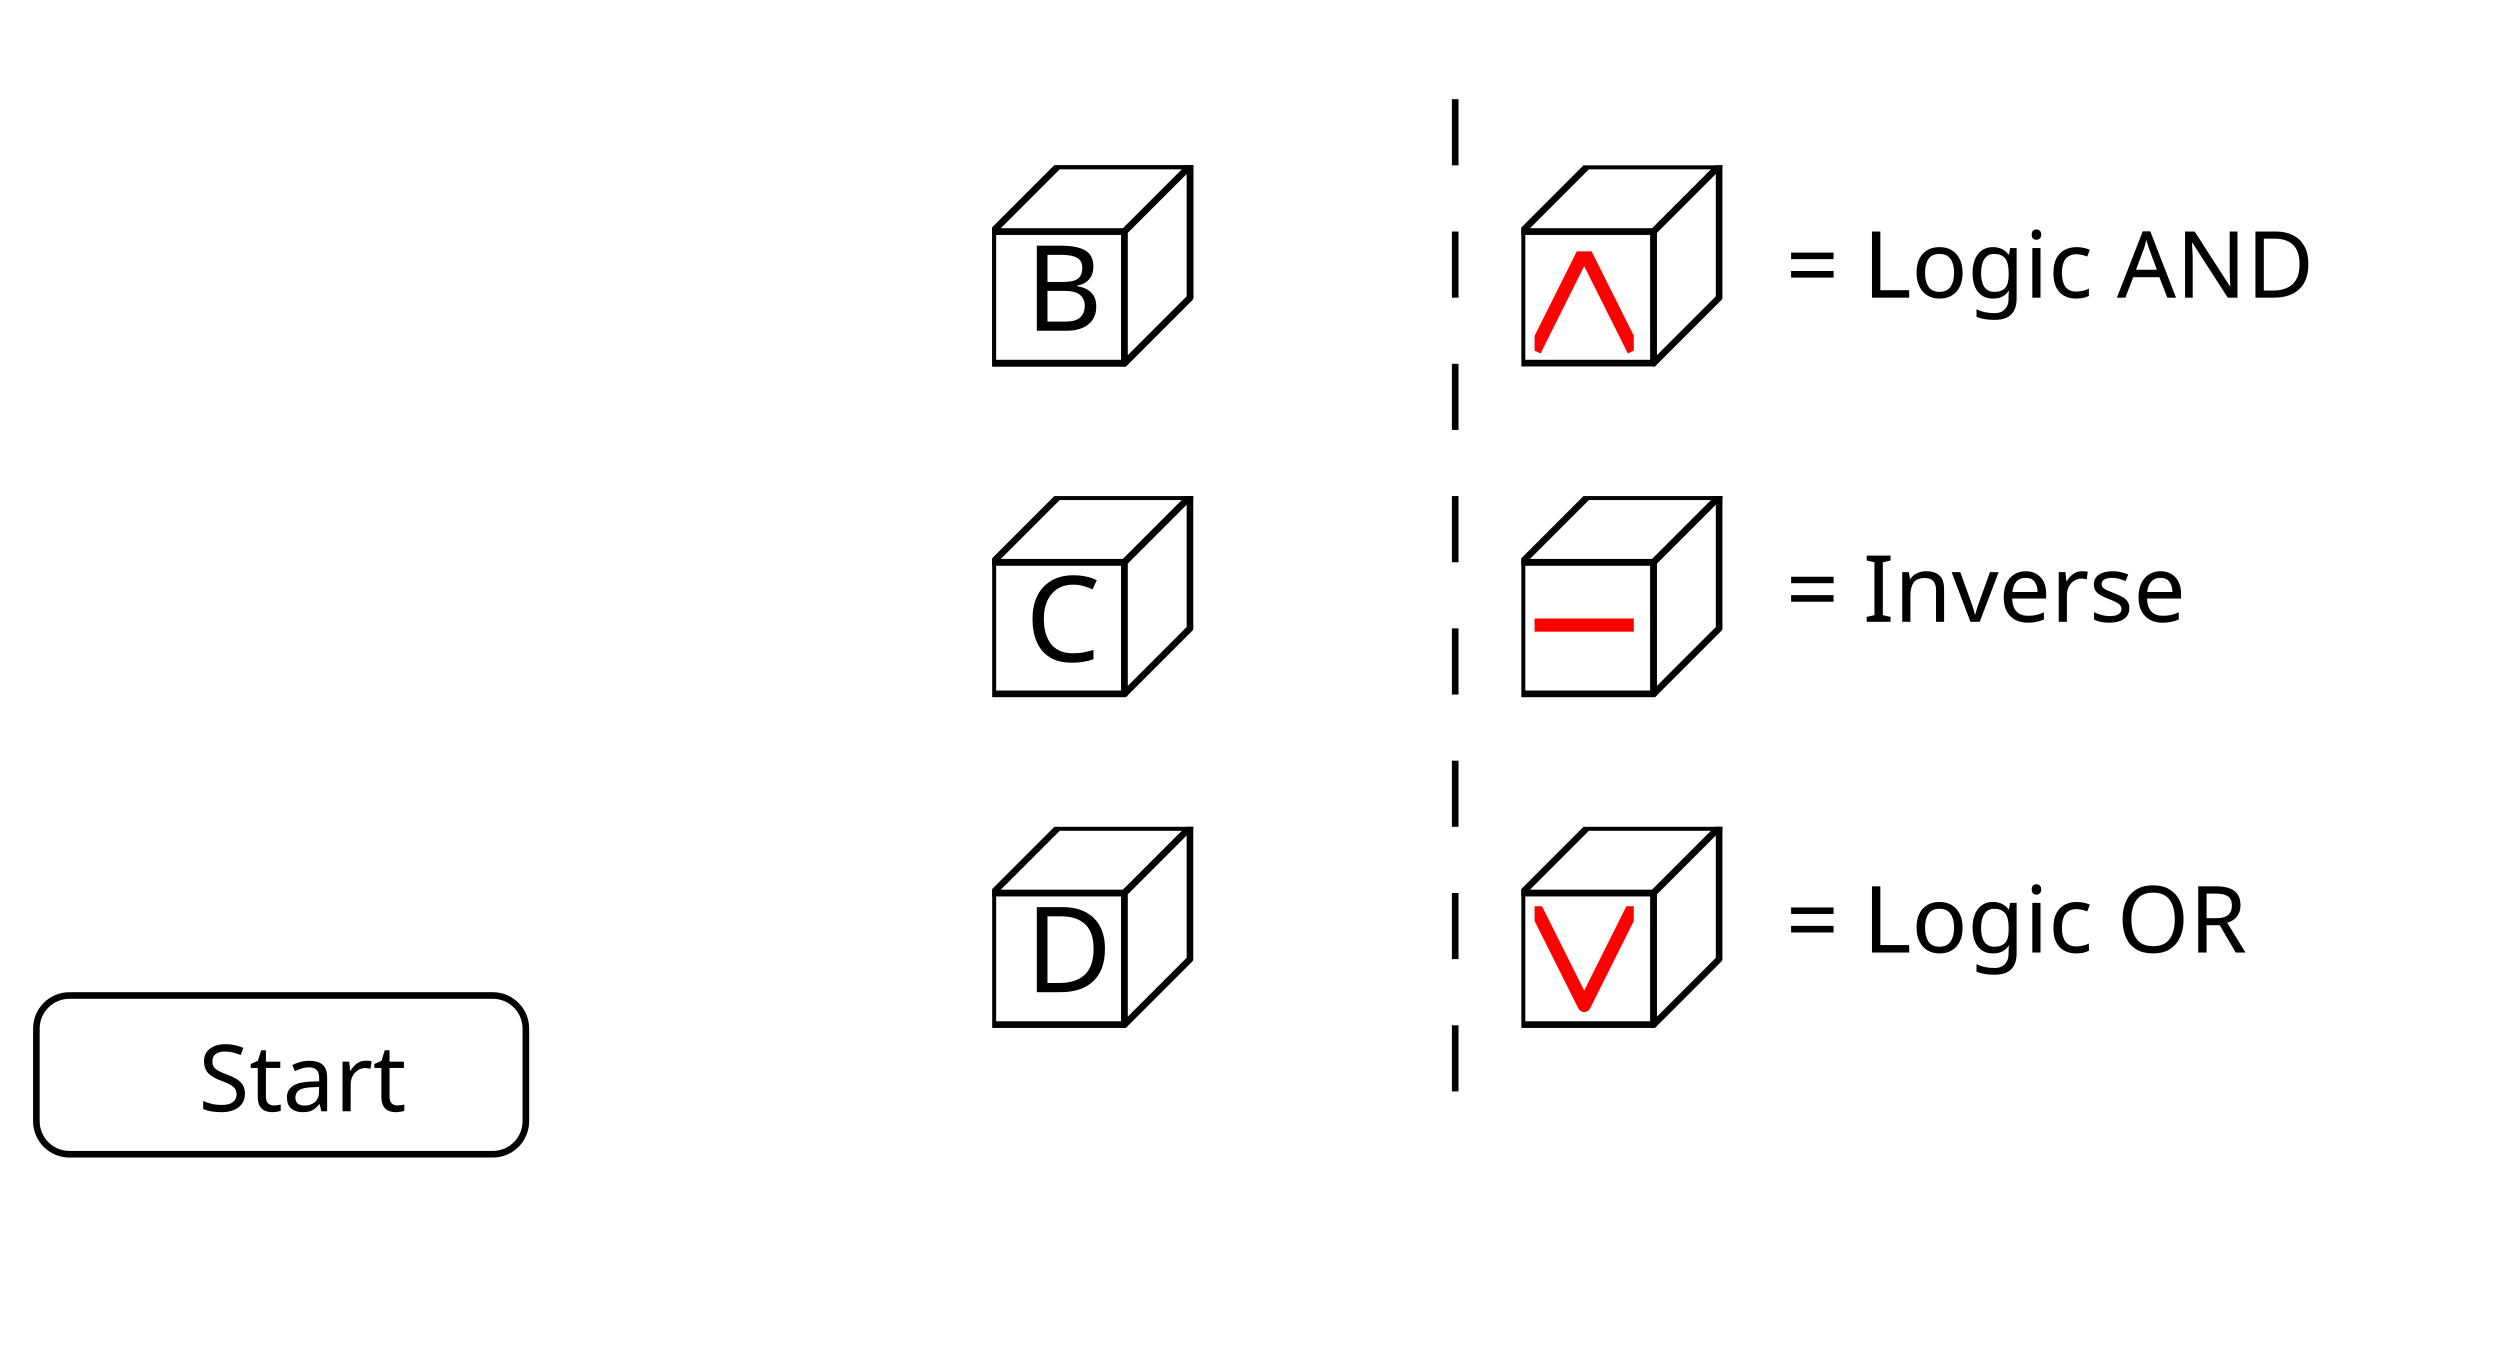
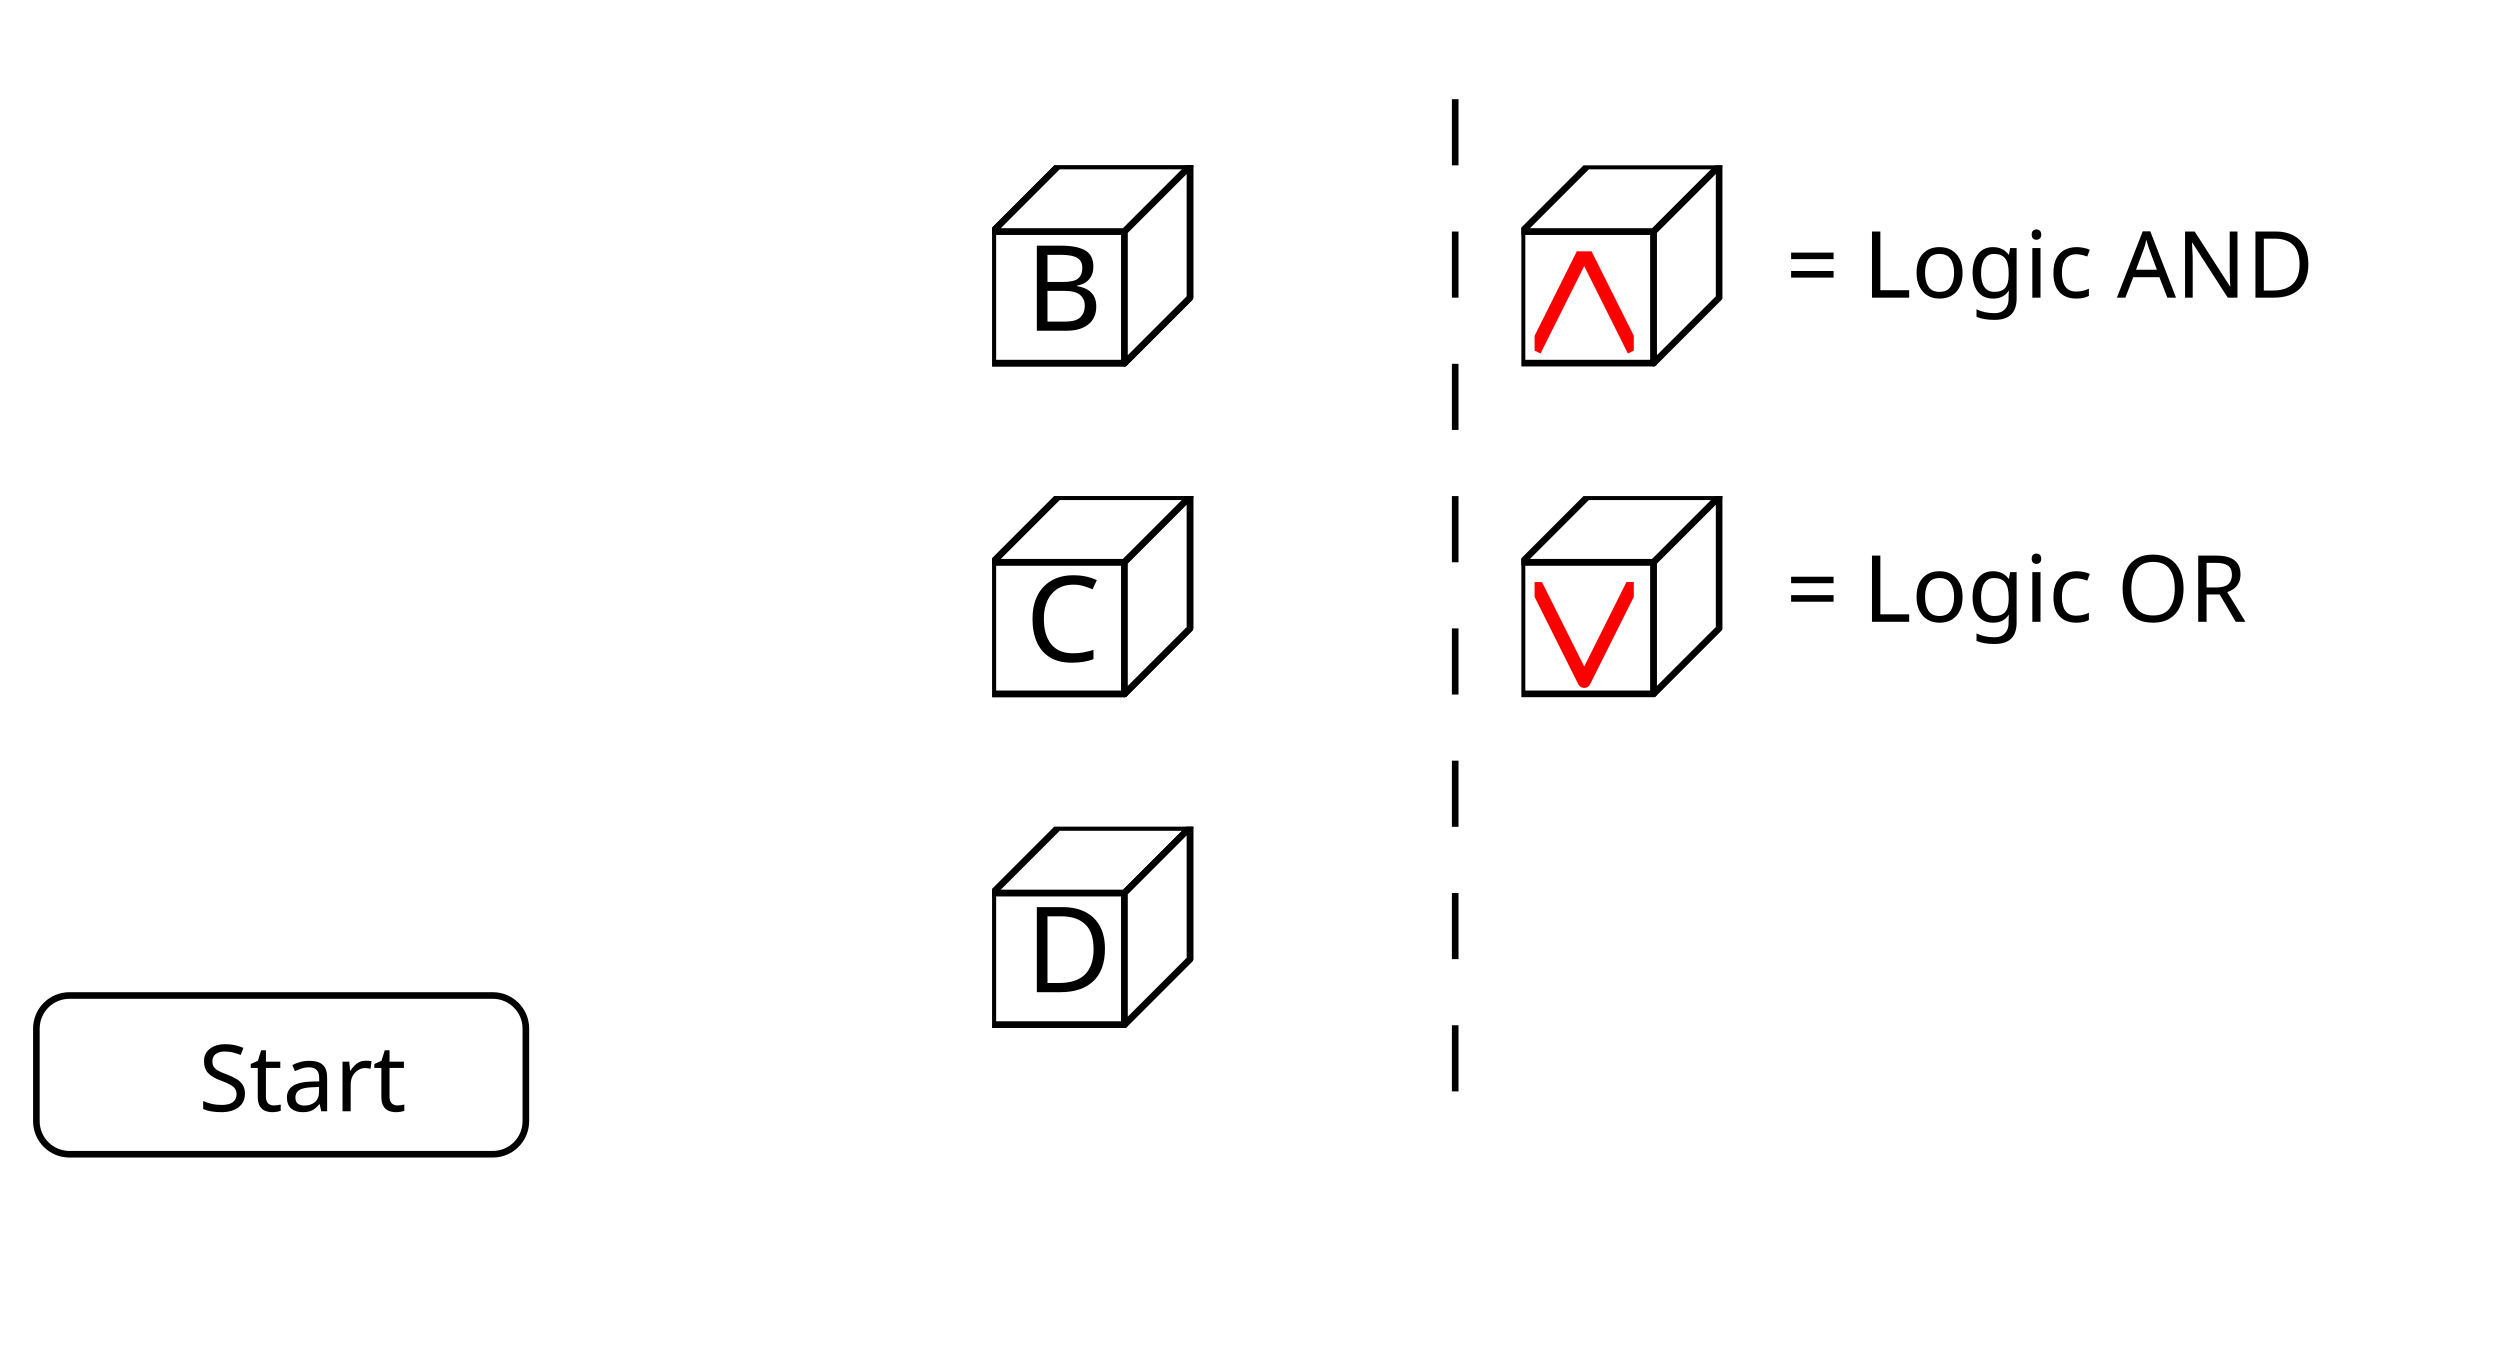
<svg xmlns="http://www.w3.org/2000/svg" xmlns:xlink="http://www.w3.org/1999/xlink" width="130mm" height="70mm" id="svg2">
  <defs id="defs4">
    <svg width="30" height="30" id="bit">
      <rect y="10" x="0.1" width="19.9" height="19.9" fill="white" stroke="black" />
      <polygon fill="white" stroke="black" points="0.1 10, 10 0.1, 29.9 0.1, 20 10" />
      <polygon fill="white" stroke="black" points="29.9 0.1, 29.9 20, 20 29.9, 20 10" />
    </svg>
    <svg width="30" height="30" id="a">
      <use xlink:href="#bit" x="0" y="0" />
      <text fill="black" x="5" y="25" style="font-size:18px;">
        A
       </text>
    </svg>
    <svg width="30" height="30" id="b">
      <use xlink:href="#bit" x="0" y="0" />
      <text fill="black" x="5" y="25" style="font-size:18px;">
        B
       </text>
    </svg>
    <svg width="30" height="30" id="c">
      <use xlink:href="#bit" x="0" y="0" />
      <text fill="black" x="5" y="25" style="font-size:18px;">
        C
       </text>
    </svg>
    <svg width="30" height="30" id="d">
      <use xlink:href="#bit" x="0" y="0" />
      <text fill="black" x="5" y="25" style="font-size:18px;">
        D
       </text>
    </svg>
-     <svg width="30" height="30" id="f">
+     <svg width="30" height="30" id="h">
      <use xlink:href="#bit" x="0" y="0" />
      <text fill="black" x="3" y="25" style="font-size:18px;">
-        F
+        H
       </text>
    </svg>
    <svg width="30" height="30" id="k">
      <use xlink:href="#bit" x="0" y="0" />
      <text fill="black" x="5" y="25" style="font-size:18px;">
       k
       </text>
    </svg>
    <path id="arrow0" d="m 0 0 l 50 0 -4 -4 m 4 4 l -4 4" stroke="black" />
    <path id="arrow1" d="m 0 0 l 20 0 -4 -4 m 4 4 l -4 4" stroke="black" />
    <svg id="xor" width="30" height="30">
      <use xlink:href="#bit" x="0" y="0" />
      <circle cx="15" cy="15" r="13" stroke="red" stroke-width="2" />
      <path d="M 15 2 l 0 26 M 2 15 l 26 0" stroke="red" stroke-width="2" />
    </svg>
  </defs>
  <g style="fill:none;fill-rule:evenodd;stroke:none;stroke-width:1px;stroke-linecap:butt;stroke-linejoin:round;stroke-opacity:1;font-family:'sans';" id="g2383 " transform="scale(1.3)">
    <rect x="0" y="0" width="640" height="500" fill="white" />
    <use xlink:href="#d" x="150" y="125">
      <set attributeName="x" to="150" begin="start.click" />
      <set attributeName="y" to="125" begin="start.click" />
      <set attributeName="opacity" to="1" begin="start.click" />
-       <animate attributeName="x" id="d4" from="150" to="100" begin="b3.end" fill="freeze" dur="1s" />
-       <animate attributeName="y" id="d5" from="125" to="100" begin="d4.end" fill="freeze" dur="1s" />
-       <set attributeName="opacity" to="0" begin="d5.end" />
+       <animate attributeName="x" id="d4" from="150" to="100" begin="c2.end+1" fill="freeze" dur="1s" />
+       <set attributeName="opacity" to="0" begin="b3.end" />
+     </use>
+     <use xlink:href="#c" x="150" y="75">
+       <set attributeName="x" to="150" begin="start.click" />
+       <set attributeName="y" to="75" begin="start.click" />
+       <set attributeName="opacity" to="1" begin="start.click" />
+       <animate attributeName="x" id="c3" from="150" to="100" begin="b3.end+1" fill="freeze" dur="1s" />
+       <set attributeName="opacity" to="0" begin="d6.end" />
    </use>
    <use xlink:href="#c" x="150" y="75">
      <set attributeName="x" to="150" begin="start.click" />
      <set attributeName="y" to="75" begin="start.click" />
      <set attributeName="opacity" to="1" begin="start.click" />
      <animate attributeName="x" id="c1" from="150" to="100" begin="start.click" fill="freeze" dur="1s" />
-       <animate attributeName="y" id="c2" from="75" to="50" begin="c1.end" fill="freeze" dur="1s" />
+       <animate attributeName="y" id="c2" from="75" to="25" begin="c1.end" fill="freeze" dur="1s" />
      <set attributeName="opacity" to="0" begin="c2.end" />
+     </use>
+     <use xlink:href="#d" x="150" y="125">
+       <set attributeName="x" to="150" begin="start.click" />
+       <set attributeName="y" to="125" begin="start.click" />
+       <set attributeName="opacity" to="1" begin="start.click" />
+       <animate attributeName="y" id="d5" from="125" to="75" begin="b3.end+1" fill="freeze" dur="1s" />
+       <animate attributeName="x" id="d6" from="150" to="100" begin="d5.end" fill="freeze" dur="1s" />
+       <set attributeName="opacity" to="0" begin="d6.end" />
    </use>
    <use xlink:href="#b" x="150" y="25">
      <set attributeName="x" to="150" begin="start.click" />
      <set attributeName="y" to="25" begin="start.click" />
      <set attributeName="opacity" to="1" begin="start.click" />
-       <animate attributeName="y" id="b3" from="25" to="75" begin="b2.end+2" fill="freeze" dur="1s" />
-       <animate attributeName="x" id="b4" from="150" to="100" begin="b3.end" fill="freeze" dur="1s" />
-       <animate attributeName="y" id="b5" from="75" to="100" begin="b4.end" fill="freeze" dur="1s" />
-       <set attributeName="opacity" to="0" begin="b5.end" />
+       <animate attributeName="x" id="b2y" from="150" to="100" begin="c2.end+1" fill="freeze" dur="1s" />
+       <animate attributeName="y" id="b2x" from="25" to="75" begin="c2.end+1" fill="freeze" dur="1s" />
+       <animate attributeName="y" id="b3" from="75" to="125" begin="b2y.end" fill="freeze" dur="1s" />
+       <set attributeName="opacity" to="0" begin="b3.end" />
    </use>
    <use xlink:href="#b" x="150" y="25">
      <set attributeName="x" to="150" begin="start.click" />
      <set attributeName="y" to="25" begin="start.click" />
      <set attributeName="opacity" to="1" begin="start.click" />
      <animate attributeName="x" id="b1" from="150" to="100" begin="start.click" fill="freeze" dur="1s" />
-       <animate attributeName="y" id="b2" from="25" to="50" begin="b1.end" fill="freeze" dur="1s" />
-       <set attributeName="opacity" to="0" begin="b2.end" />
+       <set attributeName="opacity" to="0" begin="c2.end" />
    </use>
-     <use xlink:href="#bit" x="100" y="100" opacity="0">
+     <use xlink:href="#bit" x="100" y="125" opacity="0">
      <set attributeName="x" to="100" begin="start.click" />
-       <set attributeName="y" to="100" begin="start.click" />
-       <set attributeName="opacity" to="1" begin="d5.end" />
-       <animate attributeName="x" id="bitb1" from="100" to="50" begin="d5.end+2" fill="freeze" dur="1s" />
-       <animate attributeName="y" id="bitb2" from="100" to="75" begin="bitb1.end" fill="freeze" dur="1s" />
+       <set attributeName="y" to="125" begin="start.click" />
+       <set attributeName="opacity" to="1" begin="b3.end" />
+       <animate attributeName="x" id="bitb1" from="100" to="50" begin="d6.end+1" fill="freeze" dur="1s" />
+       <animate attributeName="y" id="bitb2" from="125" to="75" begin="bitb1.end" fill="freeze" dur="1s" />
      <set attributeName="opacity" to="0" begin="bitb2.end" />
    </use>
-     <use xlink:href="#bit" x="100" y="50" opacity="0">
+     <use xlink:href="#bit" x="100" y="25" opacity="0">
      <set attributeName="x" to="100" begin="start.click" />
-       <set attributeName="y" to="50" begin="start.click" />
+       <set attributeName="y" to="25" begin="start.click" />
      <set attributeName="opacity" to="1" begin="c2.end" />
-       <animate attributeName="x" id="bita1" from="100" to="50" begin="d5.end+2" fill="freeze" dur="1s" />
-       <animate attributeName="y" id="bita2" from="50" to="75" begin="bita1.end" fill="freeze" dur="1s" />
-       <set attributeName="opacity" to="0" begin="bita2.end" />
+       <animate attributeName="x" id="bita1" from="100" to="50" begin="d6.end+1" fill="freeze" dur="1s" />
+       <animate attributeName="y" id="bita2" from="25" to="75" begin="bita1.end" fill="freeze" dur="1s" />
+       <set attributeName="opacity" to="0" begin="bitc1.end" />
    </use>
-     <use xlink:href="#f" x="50" y="75" opacity="0">
+     <use xlink:href="#bit" x="100" y="75" opacity="0">
+       <set attributeName="x" to="100" begin="start.click" />
+       <set attributeName="y" to="75" begin="start.click" />
+       <set attributeName="opacity" to="0" begin="start.click" />
+       <set attributeName="opacity" to="1" begin="d6.end" />
+       <animate attributeName="x" id="bitc1" from="100" to="50" begin="bita1.end+2" fill="freeze" dur="1s" />
+       <set attributeName="opacity" to="0" begin="bitc1.end" />
+     </use>
+     <use xlink:href="#h" x="50" y="75" opacity="0">
      <set attributeName="x" to="50" begin="start.click" />
      <set attributeName="opacity" to="0" begin="start.click" />
-       <set attributeName="opacity" to="1" begin="bita2.end" />
-       <animate attributeName="x" id="f1" from="50" to="-30" begin="bita2.end+2" fill="freeze" dur="1s" />
+       <set attributeName="opacity" to="1" begin="bitc1.end" />
+       <animate attributeName="x" id="f1" from="50" to="-30" begin="bitc1.end+2" fill="freeze" dur="1s" />
    </use>
-     <svg width="15" heigth="15" x="150" y="85" opacity="0">
-       <path d="M 0 7.5 L 15 7.5" stroke="red" stroke-width="2" />
-       <set attributeName="x" to="150" begin="start.click" />
-       <set attributeName="y" to="85" begin="start.click" />
-       <set attributeName="opacity" to="1" begin="b3.end" />
-       <animate attributeName="x" id="minus1" from="150" to="105" begin="b3.end" fill="freeze" dur="1s" />
-       <animate attributeName="y" id="minus2" from="85" to="110" begin="minus1.end" fill="freeze" dur="1s" />
-       <set attributeName="opacity" to="0" begin="minus2.end" />
-     </svg>
-     <svg width="15" heigth="15" x="103" y="63" opacity="0">
+     <svg width="15" heigth="15" x="103" y="38" opacity="0">
      <path d="M 0 15 L 7.5 0 15 15" stroke="red" stroke-width="2" />
-       <set attributeName="y" to="63" begin="start.click" />
-       <set attributeName="opacity" to="1" begin="c2.end" />
-       <set attributeName="opacity" to="0" begin="c2.end+1" />
-       <set attributeName="y" to="113" begin="d5.end" />
-       <set attributeName="opacity" to="1" begin="d5.end" />
-       <set attributeName="opacity" to="0" begin="d5.end+1" />
+       <set attributeName="y" to="38" begin="start.click" />
+       <set attributeName="opacity" to="1" dur="1" begin="c2.end" />
+       <set attributeName="y" to="138" begin="b3.end" />
+       <set attributeName="opacity" to="1" dur="1" begin="b3.end" />
+       <set attributeName="y" to="88" begin="d6.end" />
+       <set attributeName="opacity" to="1" dur="1" begin="d6.end" />
    </svg>
    <svg width="15" heigth="15" x="53" y="87" opacity="0">
      <path d="M 0 0 L 7.5 15 15 0" stroke="red" stroke-width="2" />
-       <set attributeName="opacity" to="1" begin="bita2.end" />
-       <set attributeName="opacity" to="0" begin="bita2.end+1" />
+       <set attributeName="opacity" to="1" dur="1" begin="bita2.end" />
+       <set attributeName="opacity" to="1" dur="1" begin="bitc1.end" />
    </svg>
    <path d="M 220 15 l 0 150" stroke="black" stroke-dasharray="10,10" />
    <use xlink:href="#bit" x="230" y="25" />
    <svg width="15" heigth="15" x="232" y="38" opacity="1">
      <path d="M 0 15 L 7.5 0 15 15" stroke="red" stroke-width="2" />
    </svg>
    <text fill="black" x="270" y="45" style="font-size:14px;">
= Logic AND
</text>
    <use xlink:href="#bit" x="230" y="75" />
-     <svg width="15" heigth="15" x="232" y="87" opacity="1">
-       <path d="M 0 7.5 L 15 7.5" stroke="red" stroke-width="2" />
+     <svg width="15" heigth="15" x="232" y="88" opacity="1">
+       <path d="M 0 0 L 7.5 15 15 0" stroke="red" stroke-width="2" />
    </svg>
    <text fill="black" x="270" y="94" style="font-size:14px;">
- = Inverse
- </text>
-     <use xlink:href="#bit" x="230" y="125" />
-     <svg width="15" heigth="15" x="232" y="137" opacity="1">
-       <path d="M 0 0 L 7.5 15 15 0" stroke="red" stroke-width="2" />
-     </svg>
-     <text fill="black" x="270" y="144" style="font-size:14px;">
= Logic OR
</text>
    <svg height="25" width="75" x="5" y="150" id="start">
      <rect height="24" width="74" x="0.5" y="0.5" rx="5" ry="5" stroke="black" fill="white" />
      <text fill="black" x="25" y="18" style="font-size:14px;">
Start
</text>
    </svg>
  </g>
</svg>
